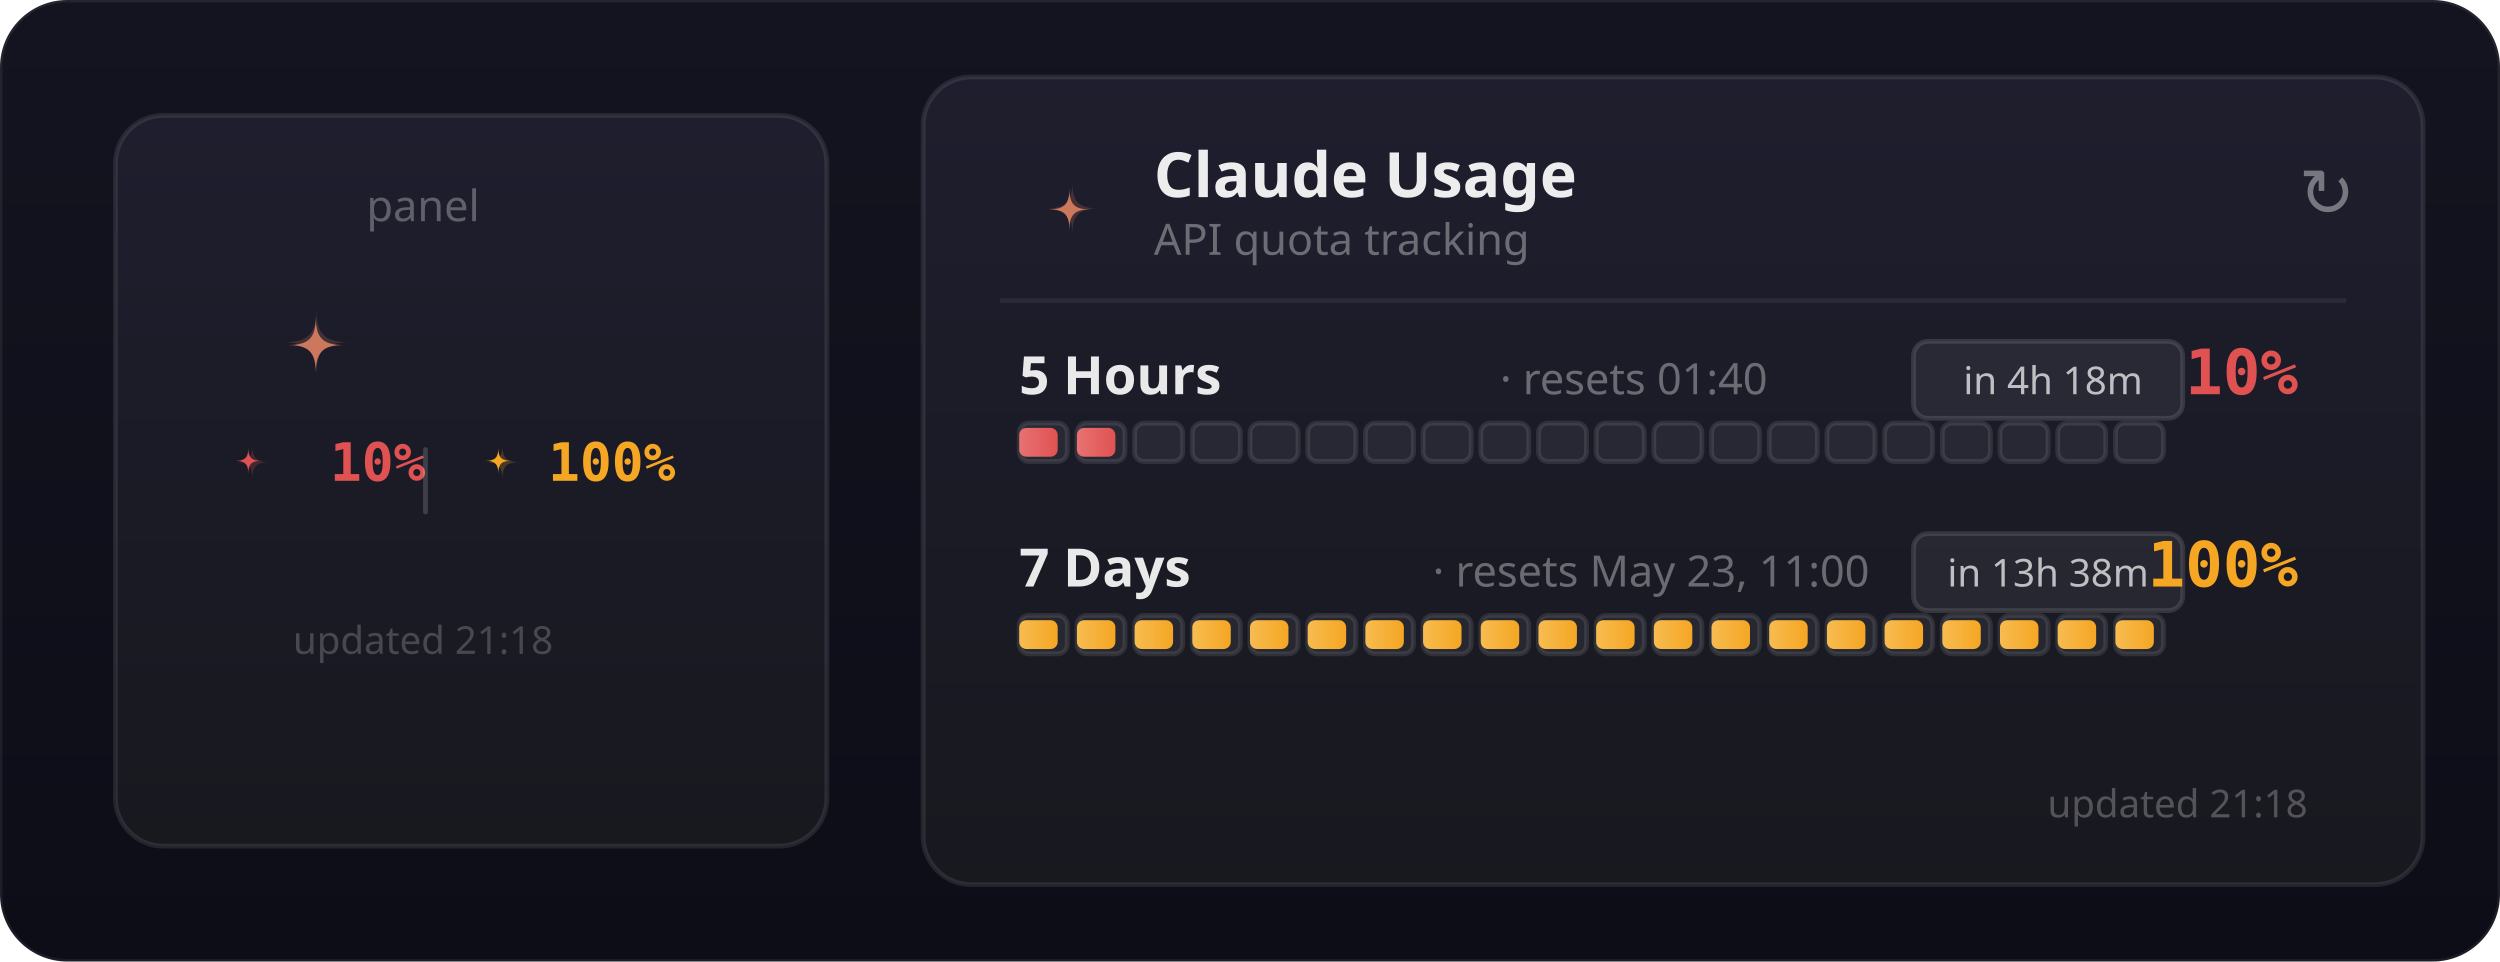
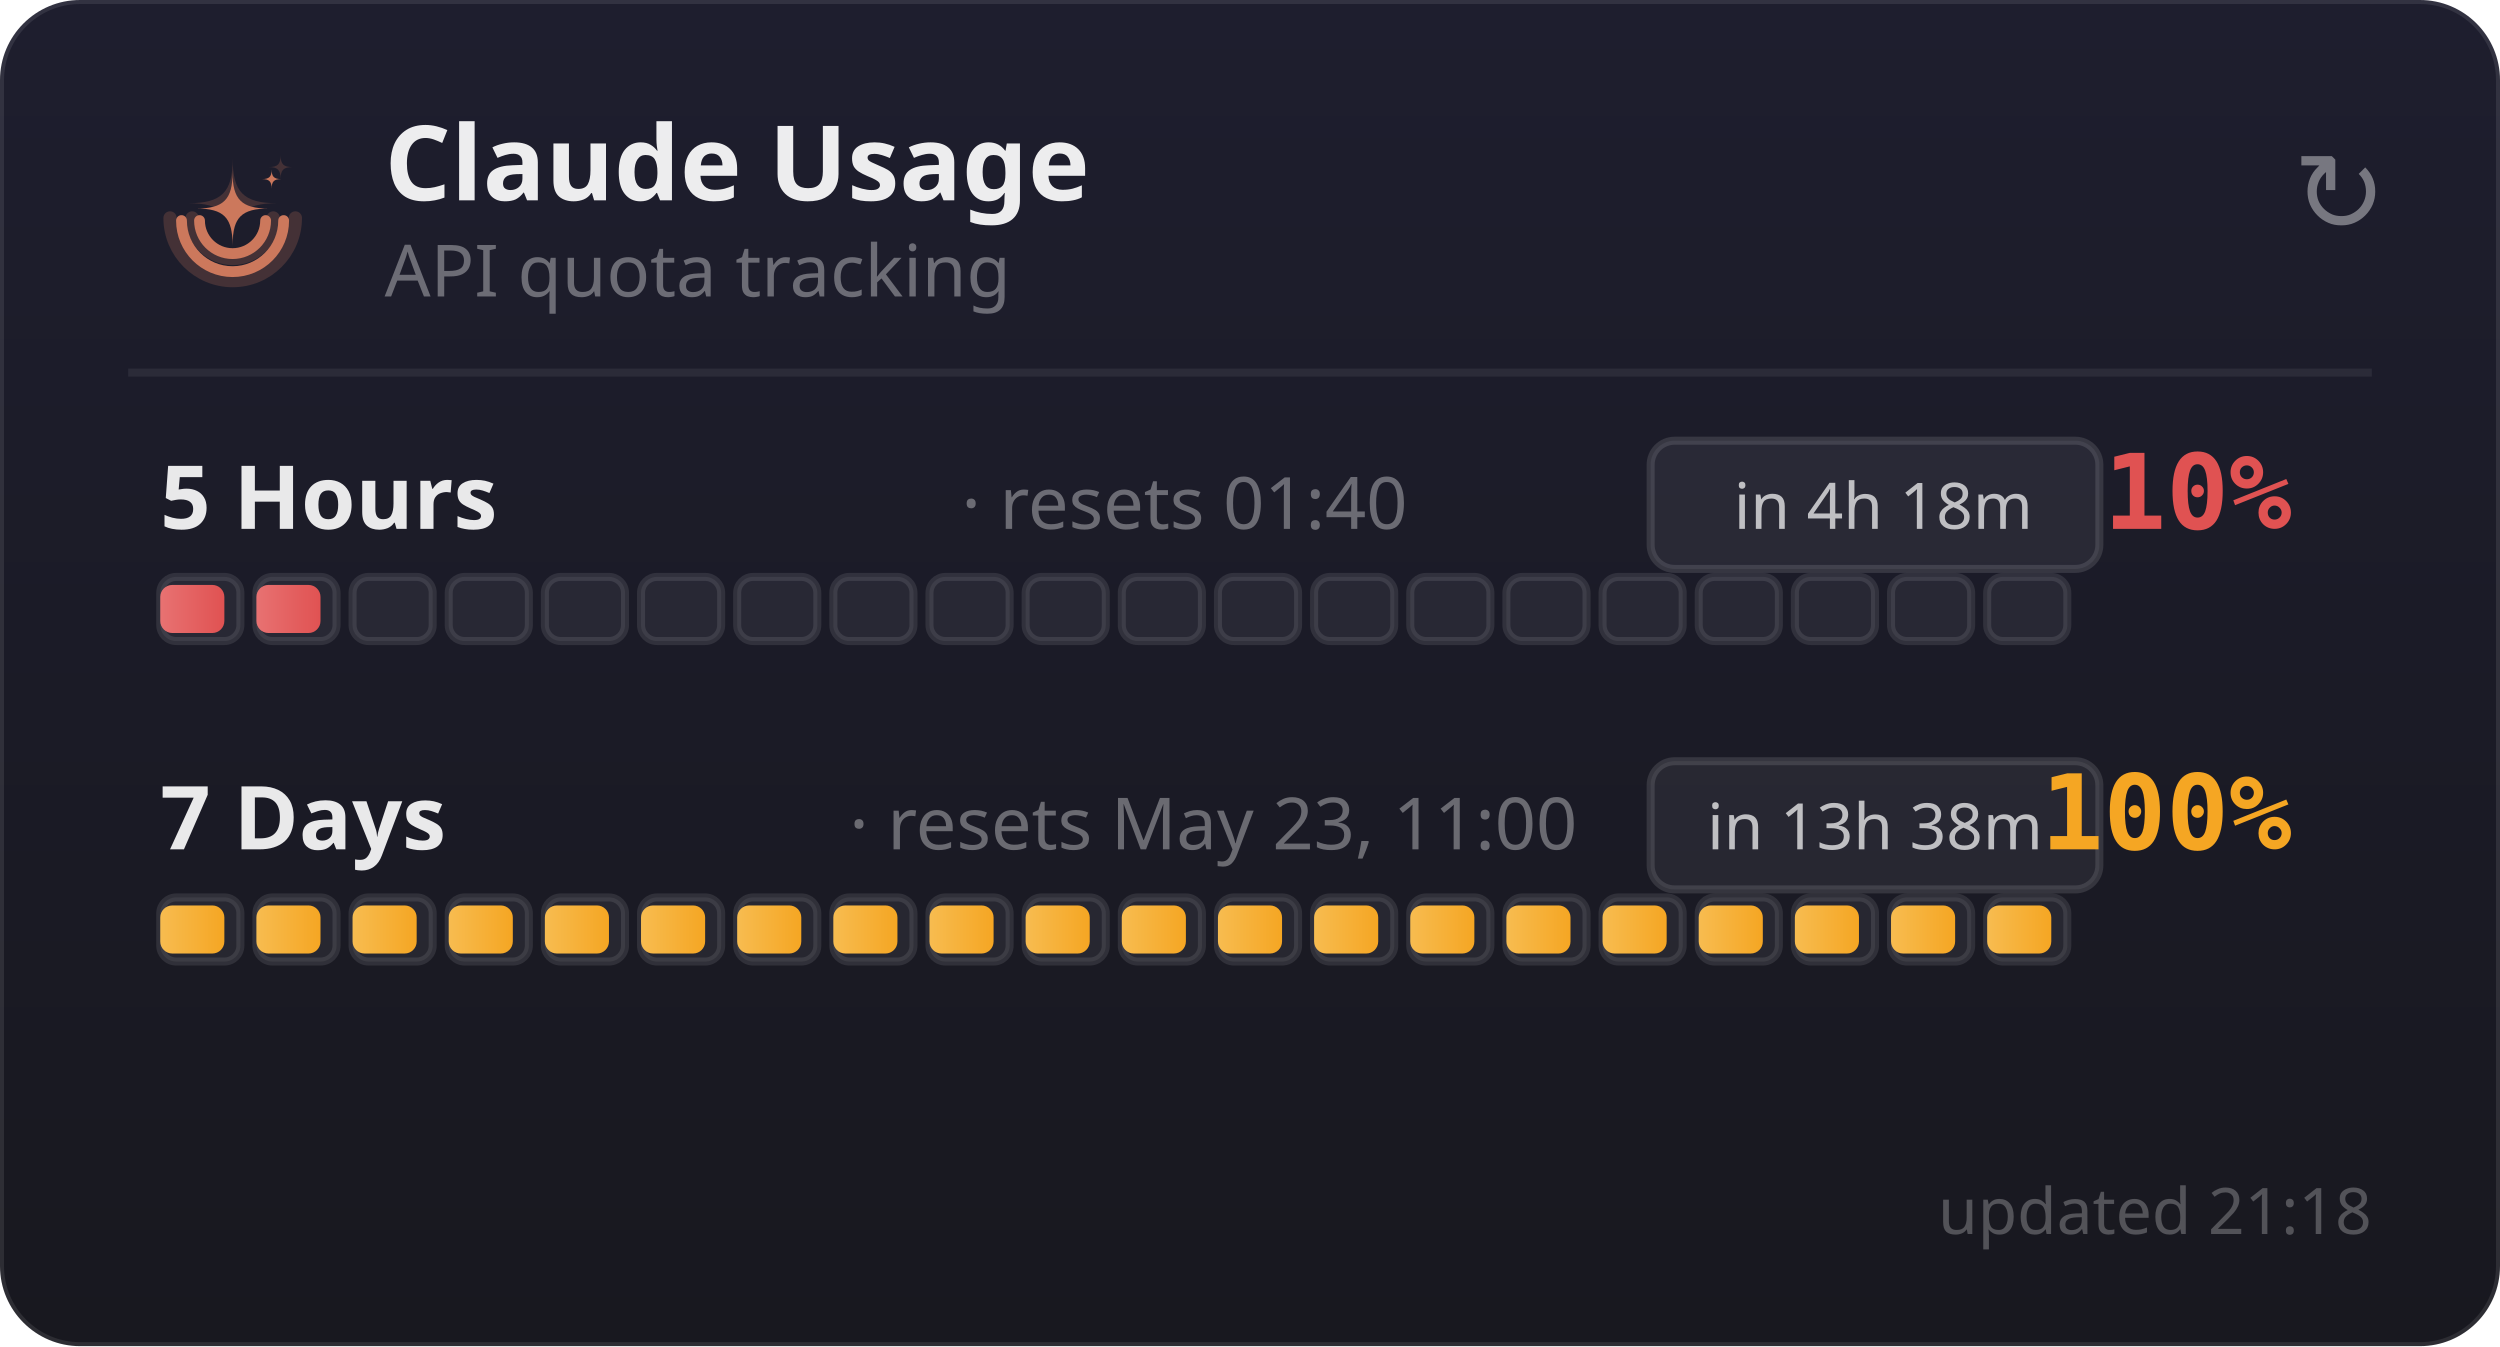
- <svg xmlns="http://www.w3.org/2000/svg" viewBox="0 0 520 200" width="520" height="200">
+ <svg xmlns="http://www.w3.org/2000/svg" viewBox="0 0 312 168" width="312" height="168">
  <defs>
-     <style>
-     @keyframes fillSession { 0%,100%{width:174px} 40%{width:210px} 70%{width:190px} }
-     @keyframes fillWeekly  { 0%,100%{width:88px}  40%{width:96px}  70%{width:80px}  }
-     @keyframes cdTick      { 0%,100%{opacity:1}   50%{opacity:0.6} }
-     @keyframes panPct      { 0%,100%{opacity:1}   50%{opacity:0.75}}
-   </style>
-     <linearGradient id="bg" x1="0" y1="0" x2="0" y2="1">
-       <stop offset="0%" stop-color="#141420" />
-       <stop offset="100%" stop-color="#0d0d18" />
-     </linearGradient>
    <linearGradient id="sessionGrad" x1="0" y1="0" x2="1" y2="0">
      <stop offset="0%" stop-color="#e87272" />
      <stop offset="100%" stop-color="#e05252" />
    </linearGradient>
    <linearGradient id="weeklyGrad" x1="0" y1="0" x2="1" y2="0">
      <stop offset="0%" stop-color="#f7bc50" />
      <stop offset="100%" stop-color="#f5a623" />
    </linearGradient>
    <linearGradient id="panelBg" x1="0" y1="0" x2="0" y2="1">
      <stop offset="0%" stop-color="#1e1e2e" />
      <stop offset="100%" stop-color="#18181f" />
    </linearGradient>
-     <filter id="glow">
-       <feGaussianBlur stdDeviation="2.5" result="blur" />
-       <feMerge>
-         <feMergeNode in="blur" />
-         <feMergeNode in="SourceGraphic" />
-       </feMerge>
-     </filter>
-     <clipPath id="seg1">
-       <rect x="0" y="0" width="232" height="8" rx="2" />
-     </clipPath>
-     <clipPath id="seg2">
-       <rect x="0" y="0" width="232" height="8" rx="2" />
-     </clipPath>
  </defs>
-   <rect width="520" height="200" rx="14" fill="url(#bg)" />
-   <rect width="520" height="200" rx="14" fill="none" stroke="rgba(255,255,255,0.07)" stroke-width="1" />
-   <rect x="24" y="24" width="148" height="152" rx="10" fill="url(#panelBg)" stroke="rgba(255,255,255,0.09)" stroke-width="1" />
-   <text x="88" y="46" text-anchor="middle" font-family="sans-serif" font-size="9" fill="rgba(255,255,255,0.3)">panel</text>
-   <g transform="translate(52,62) scale(1.15)" opacity="0.22" fill="#cc785c">
-     <path d="M 12,2 C 12,6.5 13.5,8 18,8 C 13.5,8 12,9.5 12,14 C 12,9.5 10.5,8 6,8 C 10.5,8 12,6.5 12,2 Z" />
-   </g>
-   <g transform="translate(52,62) scale(1.15)" fill="#cc785c">
-     <path d="M 12,2 C 12,6.5 13.5,8 18,8 C 13.5,8 12,9.5 12,14 C 12,9.5 10.5,8 6,8 C 10.5,8 12,6.5 12,2 Z" transform="scale(0.85) translate(2,2)" />
-   </g>
-   <g transform="translate(44,90)">
-     <g transform="scale(0.9)" fill="#e05252" opacity="0.22">
-       <path d="M 12,2 C 12,6.5 13.5,8 18,8 C 13.5,8 12,9.5 12,14 C 12,9.5 10.5,8 6,8 C 10.5,8 12,6.5 12,2 Z" transform="scale(0.65) translate(2.5,2.5)" />
+   <rect width="312" height="168" rx="10" fill="url(#panelBg)" />
+   <rect width="312" height="168" rx="10" fill="none" stroke="rgba(255,255,255,0.09)" stroke-width="1" />
+   <g transform="translate(18,18)">
+     <g opacity="0.22" fill="#cc785c" transform="scale(0.92)">
+       <path d="M 3.5,10 A 8.5,8.5 0 0,0 20.5,10 M 6.5,10 A 5.5,5.5 0 0,0 17.5,10" fill="none" stroke="#cc785c" stroke-width="1.8" stroke-linecap="round" />
+       <path d="M 12,2 C 12,6.5 13.5,8 18,8 C 13.5,8 12,9.5 12,14 C 12,9.5 10.5,8 6,8 C 10.5,8 12,6.5 12,2 Z" />
+       <path d="M 18.5,1.5 C 18.5,2.7 18.9,3.1 20.1,3.1 C 18.9,3.1 18.5,3.5 18.5,4.7 C 18.5,3.5 18.1,3.1 16.9,3.1 C 18.1,3.1 18.5,2.7 18.5,1.5 Z" />
    </g>
-     <g transform="scale(0.9)" fill="#e05252">
-       <path d="M 12,2 C 12,6.5 13.5,8 18,8 C 13.5,8 12,9.5 12,14 C 12,9.5 10.5,8 6,8 C 10.5,8 12,6.5 12,2 Z" transform="scale(0.5) translate(5,5)" />
-     </g>
-     <text x="18" y="10" font-family="monospace" font-size="11" font-weight="bold" fill="#e05252">
-       <animate attributeName="opacity" values="1;0.75;1" dur="3s" repeatCount="indefinite" />
-     10%
-   </text>
-   </g>
-   <rect x="88" y="93" width="1" height="14" rx="0.5" fill="rgba(255,255,255,0.16)" />
-   <g transform="translate(96,90)">
-     <g transform="scale(0.9)" fill="#f5a623" opacity="0.22">
-       <path d="M 12,2 C 12,6.5 13.5,8 18,8 C 13.5,8 12,9.5 12,14 C 12,9.5 10.5,8 6,8 C 10.5,8 12,6.5 12,2 Z" transform="scale(0.65) translate(2.5,2.5)" />
-     </g>
-     <g transform="scale(0.9)" fill="#f5a623">
-       <path d="M 12,2 C 12,6.5 13.5,8 18,8 C 13.5,8 12,9.5 12,14 C 12,9.5 10.5,8 6,8 C 10.5,8 12,6.5 12,2 Z" transform="scale(0.5) translate(5,5)" />
-     </g>
-     <text x="18" y="10" font-family="monospace" font-size="11" font-weight="bold" fill="#f5a623">100%</text>
-   </g>
-   <text x="88" y="136" text-anchor="middle" font-family="sans-serif" font-size="8" fill="rgba(255,255,255,0.2)">updated 21:18</text>
-   <rect x="192" y="16" width="312" height="168" rx="10" fill="url(#panelBg)" stroke="rgba(255,255,255,0.09)" stroke-width="1" />
-   <g transform="translate(212,36)">
-     <g fill="#cc785c" opacity="0.22">
-       <path d="M 12,2 C 12,6.5 13.5,8 18,8 C 13.5,8 12,9.5 12,14 C 12,9.5 10.5,8 6,8 C 10.5,8 12,6.5 12,2 Z" transform="scale(0.92)" />
-     </g>
-     <g fill="#cc785c">
-       <path d="M 12,2 C 12,6.5 13.5,8 18,8 C 13.5,8 12,9.5 12,14 C 12,9.5 10.5,8 6,8 C 10.5,8 12,6.5 12,2 Z" transform="scale(0.72) translate(2.5,2.5)" />
+     <g fill="#cc785c" transform="scale(0.75) translate(2.7, 2.7)">
+       <path d="M 3.5,10 A 8.5,8.5 0 0,0 20.5,10 M 6.5,10 A 5.5,5.5 0 0,0 17.5,10" fill="none" stroke="#cc785c" stroke-width="1.8" stroke-linecap="round" />
+       <path d="M 12,2 C 12,6.5 13.5,8 18,8 C 13.5,8 12,9.5 12,14 C 12,9.5 10.5,8 6,8 C 10.5,8 12,6.5 12,2 Z" />
+       <path d="M 18.5,1.5 C 18.5,2.7 18.9,3.1 20.1,3.1 C 18.9,3.1 18.5,3.5 18.5,4.7 C 18.5,3.5 18.1,3.1 16.9,3.1 C 18.1,3.1 18.5,2.7 18.5,1.5 Z" />
    </g>
  </g>
-   <text x="240" y="41" font-family="sans-serif" font-size="13" font-weight="bold" fill="rgba(255,255,255,0.92)">Claude Usage</text>
-   <text x="240" y="53" font-family="sans-serif" font-size="9" fill="rgba(255,255,255,0.35)">API quota tracking</text>
-   <text x="484" y="45" font-family="sans-serif" font-size="14" fill="rgba(255,255,255,0.4)" text-anchor="middle">↻</text>
-   <rect x="208" y="62" width="280" height="1" fill="rgba(255,255,255,0.07)" />
-   <text x="212" y="82" font-family="sans-serif" font-size="11" font-weight="bold" fill="rgba(255,255,255,0.9)">5 Hours</text>
-   <text x="312" y="82" font-family="sans-serif" font-size="9" fill="rgba(255,255,255,0.35)">· resets 01:40</text>
-   <rect x="398" y="71" width="56" height="16" rx="3" fill="rgba(255,255,255,0.06)" stroke="rgba(255,255,255,0.12)" stroke-width="1" />
-   <text x="426" y="82" text-anchor="middle" font-family="sans-serif" font-size="8" fill="rgba(255,255,255,0.7)">
+   <text x="48" y="25" font-family="sans-serif" font-size="13" font-weight="bold" fill="rgba(255,255,255,0.92)">Claude Usage</text>
+   <text x="48" y="37" font-family="sans-serif" font-size="9" fill="rgba(255,255,255,0.35)">API quota tracking</text>
+   <text x="292" y="29" font-family="sans-serif" font-size="14" fill="rgba(255,255,255,0.4)" text-anchor="middle">↻</text>
+   <rect x="16" y="46" width="280" height="1" fill="rgba(255,255,255,0.07)" />
+   <text x="20" y="66" font-family="sans-serif" font-size="11" font-weight="bold" fill="rgba(255,255,255,0.9)">5 Hours</text>
+   <text x="120" y="66" font-family="sans-serif" font-size="9" fill="rgba(255,255,255,0.35)">· resets 01:40</text>
+   <rect x="206" y="55" width="56" height="16" rx="3" fill="rgba(255,255,255,0.06)" stroke="rgba(255,255,255,0.12)" stroke-width="1" />
+   <text x="234" y="66" text-anchor="middle" font-family="sans-serif" font-size="8" fill="rgba(255,255,255,0.7)">
    <animate attributeName="opacity" values="1;0.6;1" dur="2s" repeatCount="indefinite" />
  in 4h 18m
</text>
-   <text x="478" y="82" text-anchor="end" font-family="monospace" font-size="13" font-weight="bold" fill="#e05252">10%</text>
-   <g transform="translate(212,88)">
+   <text x="286" y="66" text-anchor="end" font-family="monospace" font-size="13" font-weight="bold" fill="#e05252">10%</text>
+   <g transform="translate(20,72)">
    <rect x="0" y="0" width="10" height="8" rx="2" fill="rgba(255,255,255,0.06)" stroke="rgba(255,255,255,0.10)" stroke-width="1" />
    <rect x="0" y="1" width="8" height="6" rx="1.5" fill="url(#sessionGrad)" />
    <rect x="12" y="0" width="10" height="8" rx="2" fill="rgba(255,255,255,0.06)" stroke="rgba(255,255,255,0.10)" stroke-width="1" />
    <rect x="12" y="1" width="8" height="6" rx="1.5" fill="url(#sessionGrad)" />
    <rect x="24" y="0" width="10" height="8" rx="2" fill="rgba(255,255,255,0.06)" stroke="rgba(255,255,255,0.10)" stroke-width="1" />
    <rect x="36" y="0" width="10" height="8" rx="2" fill="rgba(255,255,255,0.06)" stroke="rgba(255,255,255,0.10)" stroke-width="1" />
    <rect x="48" y="0" width="10" height="8" rx="2" fill="rgba(255,255,255,0.06)" stroke="rgba(255,255,255,0.10)" stroke-width="1" />
    <rect x="60" y="0" width="10" height="8" rx="2" fill="rgba(255,255,255,0.06)" stroke="rgba(255,255,255,0.10)" stroke-width="1" />
    <rect x="72" y="0" width="10" height="8" rx="2" fill="rgba(255,255,255,0.06)" stroke="rgba(255,255,255,0.10)" stroke-width="1" />
    <rect x="84" y="0" width="10" height="8" rx="2" fill="rgba(255,255,255,0.06)" stroke="rgba(255,255,255,0.10)" stroke-width="1" />
    <rect x="96" y="0" width="10" height="8" rx="2" fill="rgba(255,255,255,0.06)" stroke="rgba(255,255,255,0.10)" stroke-width="1" />
    <rect x="108" y="0" width="10" height="8" rx="2" fill="rgba(255,255,255,0.06)" stroke="rgba(255,255,255,0.10)" stroke-width="1" />
    <rect x="120" y="0" width="10" height="8" rx="2" fill="rgba(255,255,255,0.06)" stroke="rgba(255,255,255,0.10)" stroke-width="1" />
    <rect x="132" y="0" width="10" height="8" rx="2" fill="rgba(255,255,255,0.06)" stroke="rgba(255,255,255,0.10)" stroke-width="1" />
    <rect x="144" y="0" width="10" height="8" rx="2" fill="rgba(255,255,255,0.06)" stroke="rgba(255,255,255,0.10)" stroke-width="1" />
    <rect x="156" y="0" width="10" height="8" rx="2" fill="rgba(255,255,255,0.06)" stroke="rgba(255,255,255,0.10)" stroke-width="1" />
    <rect x="168" y="0" width="10" height="8" rx="2" fill="rgba(255,255,255,0.06)" stroke="rgba(255,255,255,0.10)" stroke-width="1" />
    <rect x="180" y="0" width="10" height="8" rx="2" fill="rgba(255,255,255,0.06)" stroke="rgba(255,255,255,0.10)" stroke-width="1" />
    <rect x="192" y="0" width="10" height="8" rx="2" fill="rgba(255,255,255,0.06)" stroke="rgba(255,255,255,0.10)" stroke-width="1" />
    <rect x="204" y="0" width="10" height="8" rx="2" fill="rgba(255,255,255,0.06)" stroke="rgba(255,255,255,0.10)" stroke-width="1" />
    <rect x="216" y="0" width="10" height="8" rx="2" fill="rgba(255,255,255,0.06)" stroke="rgba(255,255,255,0.10)" stroke-width="1" />
    <rect x="228" y="0" width="10" height="8" rx="2" fill="rgba(255,255,255,0.06)" stroke="rgba(255,255,255,0.10)" stroke-width="1" />
  </g>
-   <text x="212" y="122" font-family="sans-serif" font-size="11" font-weight="bold" fill="rgba(255,255,255,0.9)">7 Days</text>
-   <text x="298" y="122" font-family="sans-serif" font-size="9" fill="rgba(255,255,255,0.35)">· resets May 23, 11:00</text>
-   <rect x="398" y="111" width="56" height="16" rx="3" fill="rgba(255,255,255,0.06)" stroke="rgba(255,255,255,0.12)" stroke-width="1" />
-   <text x="426" y="122" text-anchor="middle" font-family="sans-serif" font-size="8" fill="rgba(255,255,255,0.7)">in 13h 38m</text>
-   <text x="478" y="122" text-anchor="end" font-family="monospace" font-size="13" font-weight="bold" fill="#f5a623">100%</text>
-   <g transform="translate(212,128)">
+   <text x="20" y="106" font-family="sans-serif" font-size="11" font-weight="bold" fill="rgba(255,255,255,0.9)">7 Days</text>
+   <text x="106" y="106" font-family="sans-serif" font-size="9" fill="rgba(255,255,255,0.35)">· resets May 23, 11:00</text>
+   <rect x="206" y="95" width="56" height="16" rx="3" fill="rgba(255,255,255,0.06)" stroke="rgba(255,255,255,0.12)" stroke-width="1" />
+   <text x="234" y="106" text-anchor="middle" font-family="sans-serif" font-size="8" fill="rgba(255,255,255,0.7)">in 13h 38m</text>
+   <text x="286" y="106" text-anchor="end" font-family="monospace" font-size="13" font-weight="bold" fill="#f5a623">100%</text>
+   <g transform="translate(20,112)">
    <rect x="0" y="0" width="10" height="8" rx="2" fill="rgba(255,255,255,0.06)" stroke="rgba(255,255,255,0.10)" stroke-width="1" />
    <rect x="0" y="1" width="8" height="6" rx="1.5" fill="url(#weeklyGrad)" />
    <rect x="12" y="0" width="10" height="8" rx="2" fill="rgba(255,255,255,0.06)" stroke="rgba(255,255,255,0.10)" stroke-width="1" />
    <rect x="12" y="1" width="8" height="6" rx="1.5" fill="url(#weeklyGrad)" />
    <rect x="24" y="0" width="10" height="8" rx="2" fill="rgba(255,255,255,0.06)" stroke="rgba(255,255,255,0.10)" stroke-width="1" />
    <rect x="24" y="1" width="8" height="6" rx="1.5" fill="url(#weeklyGrad)" />
    <rect x="36" y="0" width="10" height="8" rx="2" fill="rgba(255,255,255,0.06)" stroke="rgba(255,255,255,0.10)" stroke-width="1" />
    <rect x="36" y="1" width="8" height="6" rx="1.5" fill="url(#weeklyGrad)" />
    <rect x="48" y="0" width="10" height="8" rx="2" fill="rgba(255,255,255,0.06)" stroke="rgba(255,255,255,0.10)" stroke-width="1" />
    <rect x="48" y="1" width="8" height="6" rx="1.5" fill="url(#weeklyGrad)" />
    <rect x="60" y="0" width="10" height="8" rx="2" fill="rgba(255,255,255,0.06)" stroke="rgba(255,255,255,0.10)" stroke-width="1" />
    <rect x="60" y="1" width="8" height="6" rx="1.5" fill="url(#weeklyGrad)" />
    <rect x="72" y="0" width="10" height="8" rx="2" fill="rgba(255,255,255,0.06)" stroke="rgba(255,255,255,0.10)" stroke-width="1" />
    <rect x="72" y="1" width="8" height="6" rx="1.5" fill="url(#weeklyGrad)" />
    <rect x="84" y="0" width="10" height="8" rx="2" fill="rgba(255,255,255,0.06)" stroke="rgba(255,255,255,0.10)" stroke-width="1" />
    <rect x="84" y="1" width="8" height="6" rx="1.5" fill="url(#weeklyGrad)" />
    <rect x="96" y="0" width="10" height="8" rx="2" fill="rgba(255,255,255,0.06)" stroke="rgba(255,255,255,0.10)" stroke-width="1" />
    <rect x="96" y="1" width="8" height="6" rx="1.5" fill="url(#weeklyGrad)" />
    <rect x="108" y="0" width="10" height="8" rx="2" fill="rgba(255,255,255,0.06)" stroke="rgba(255,255,255,0.10)" stroke-width="1" />
    <rect x="108" y="1" width="8" height="6" rx="1.5" fill="url(#weeklyGrad)" />
    <rect x="120" y="0" width="10" height="8" rx="2" fill="rgba(255,255,255,0.06)" stroke="rgba(255,255,255,0.10)" stroke-width="1" />
    <rect x="120" y="1" width="8" height="6" rx="1.5" fill="url(#weeklyGrad)" />
    <rect x="132" y="0" width="10" height="8" rx="2" fill="rgba(255,255,255,0.06)" stroke="rgba(255,255,255,0.10)" stroke-width="1" />
    <rect x="132" y="1" width="8" height="6" rx="1.5" fill="url(#weeklyGrad)" />
    <rect x="144" y="0" width="10" height="8" rx="2" fill="rgba(255,255,255,0.06)" stroke="rgba(255,255,255,0.10)" stroke-width="1" />
    <rect x="144" y="1" width="8" height="6" rx="1.5" fill="url(#weeklyGrad)" />
    <rect x="156" y="0" width="10" height="8" rx="2" fill="rgba(255,255,255,0.06)" stroke="rgba(255,255,255,0.10)" stroke-width="1" />
    <rect x="156" y="1" width="8" height="6" rx="1.5" fill="url(#weeklyGrad)" />
    <rect x="168" y="0" width="10" height="8" rx="2" fill="rgba(255,255,255,0.06)" stroke="rgba(255,255,255,0.10)" stroke-width="1" />
    <rect x="168" y="1" width="8" height="6" rx="1.5" fill="url(#weeklyGrad)" />
    <rect x="180" y="0" width="10" height="8" rx="2" fill="rgba(255,255,255,0.06)" stroke="rgba(255,255,255,0.10)" stroke-width="1" />
    <rect x="180" y="1" width="8" height="6" rx="1.5" fill="url(#weeklyGrad)" />
    <rect x="192" y="0" width="10" height="8" rx="2" fill="rgba(255,255,255,0.06)" stroke="rgba(255,255,255,0.10)" stroke-width="1" />
    <rect x="192" y="1" width="8" height="6" rx="1.5" fill="url(#weeklyGrad)" />
    <rect x="204" y="0" width="10" height="8" rx="2" fill="rgba(255,255,255,0.06)" stroke="rgba(255,255,255,0.10)" stroke-width="1" />
    <rect x="204" y="1" width="8" height="6" rx="1.5" fill="url(#weeklyGrad)" />
    <rect x="216" y="0" width="10" height="8" rx="2" fill="rgba(255,255,255,0.06)" stroke="rgba(255,255,255,0.10)" stroke-width="1" />
    <rect x="216" y="1" width="8" height="6" rx="1.5" fill="url(#weeklyGrad)" />
    <rect x="228" y="0" width="10" height="8" rx="2" fill="rgba(255,255,255,0.06)" stroke="rgba(255,255,255,0.10)" stroke-width="1" />
    <rect x="228" y="1" width="8" height="6" rx="1.5" fill="url(#weeklyGrad)" />
  </g>
-   <text x="480" y="170" text-anchor="end" font-family="sans-serif" font-size="8" fill="rgba(255,255,255,0.25)">updated 21:18</text>
+   <text x="296" y="154" text-anchor="end" font-family="sans-serif" font-size="8" fill="rgba(255,255,255,0.25)">updated 21:18</text>
</svg>
